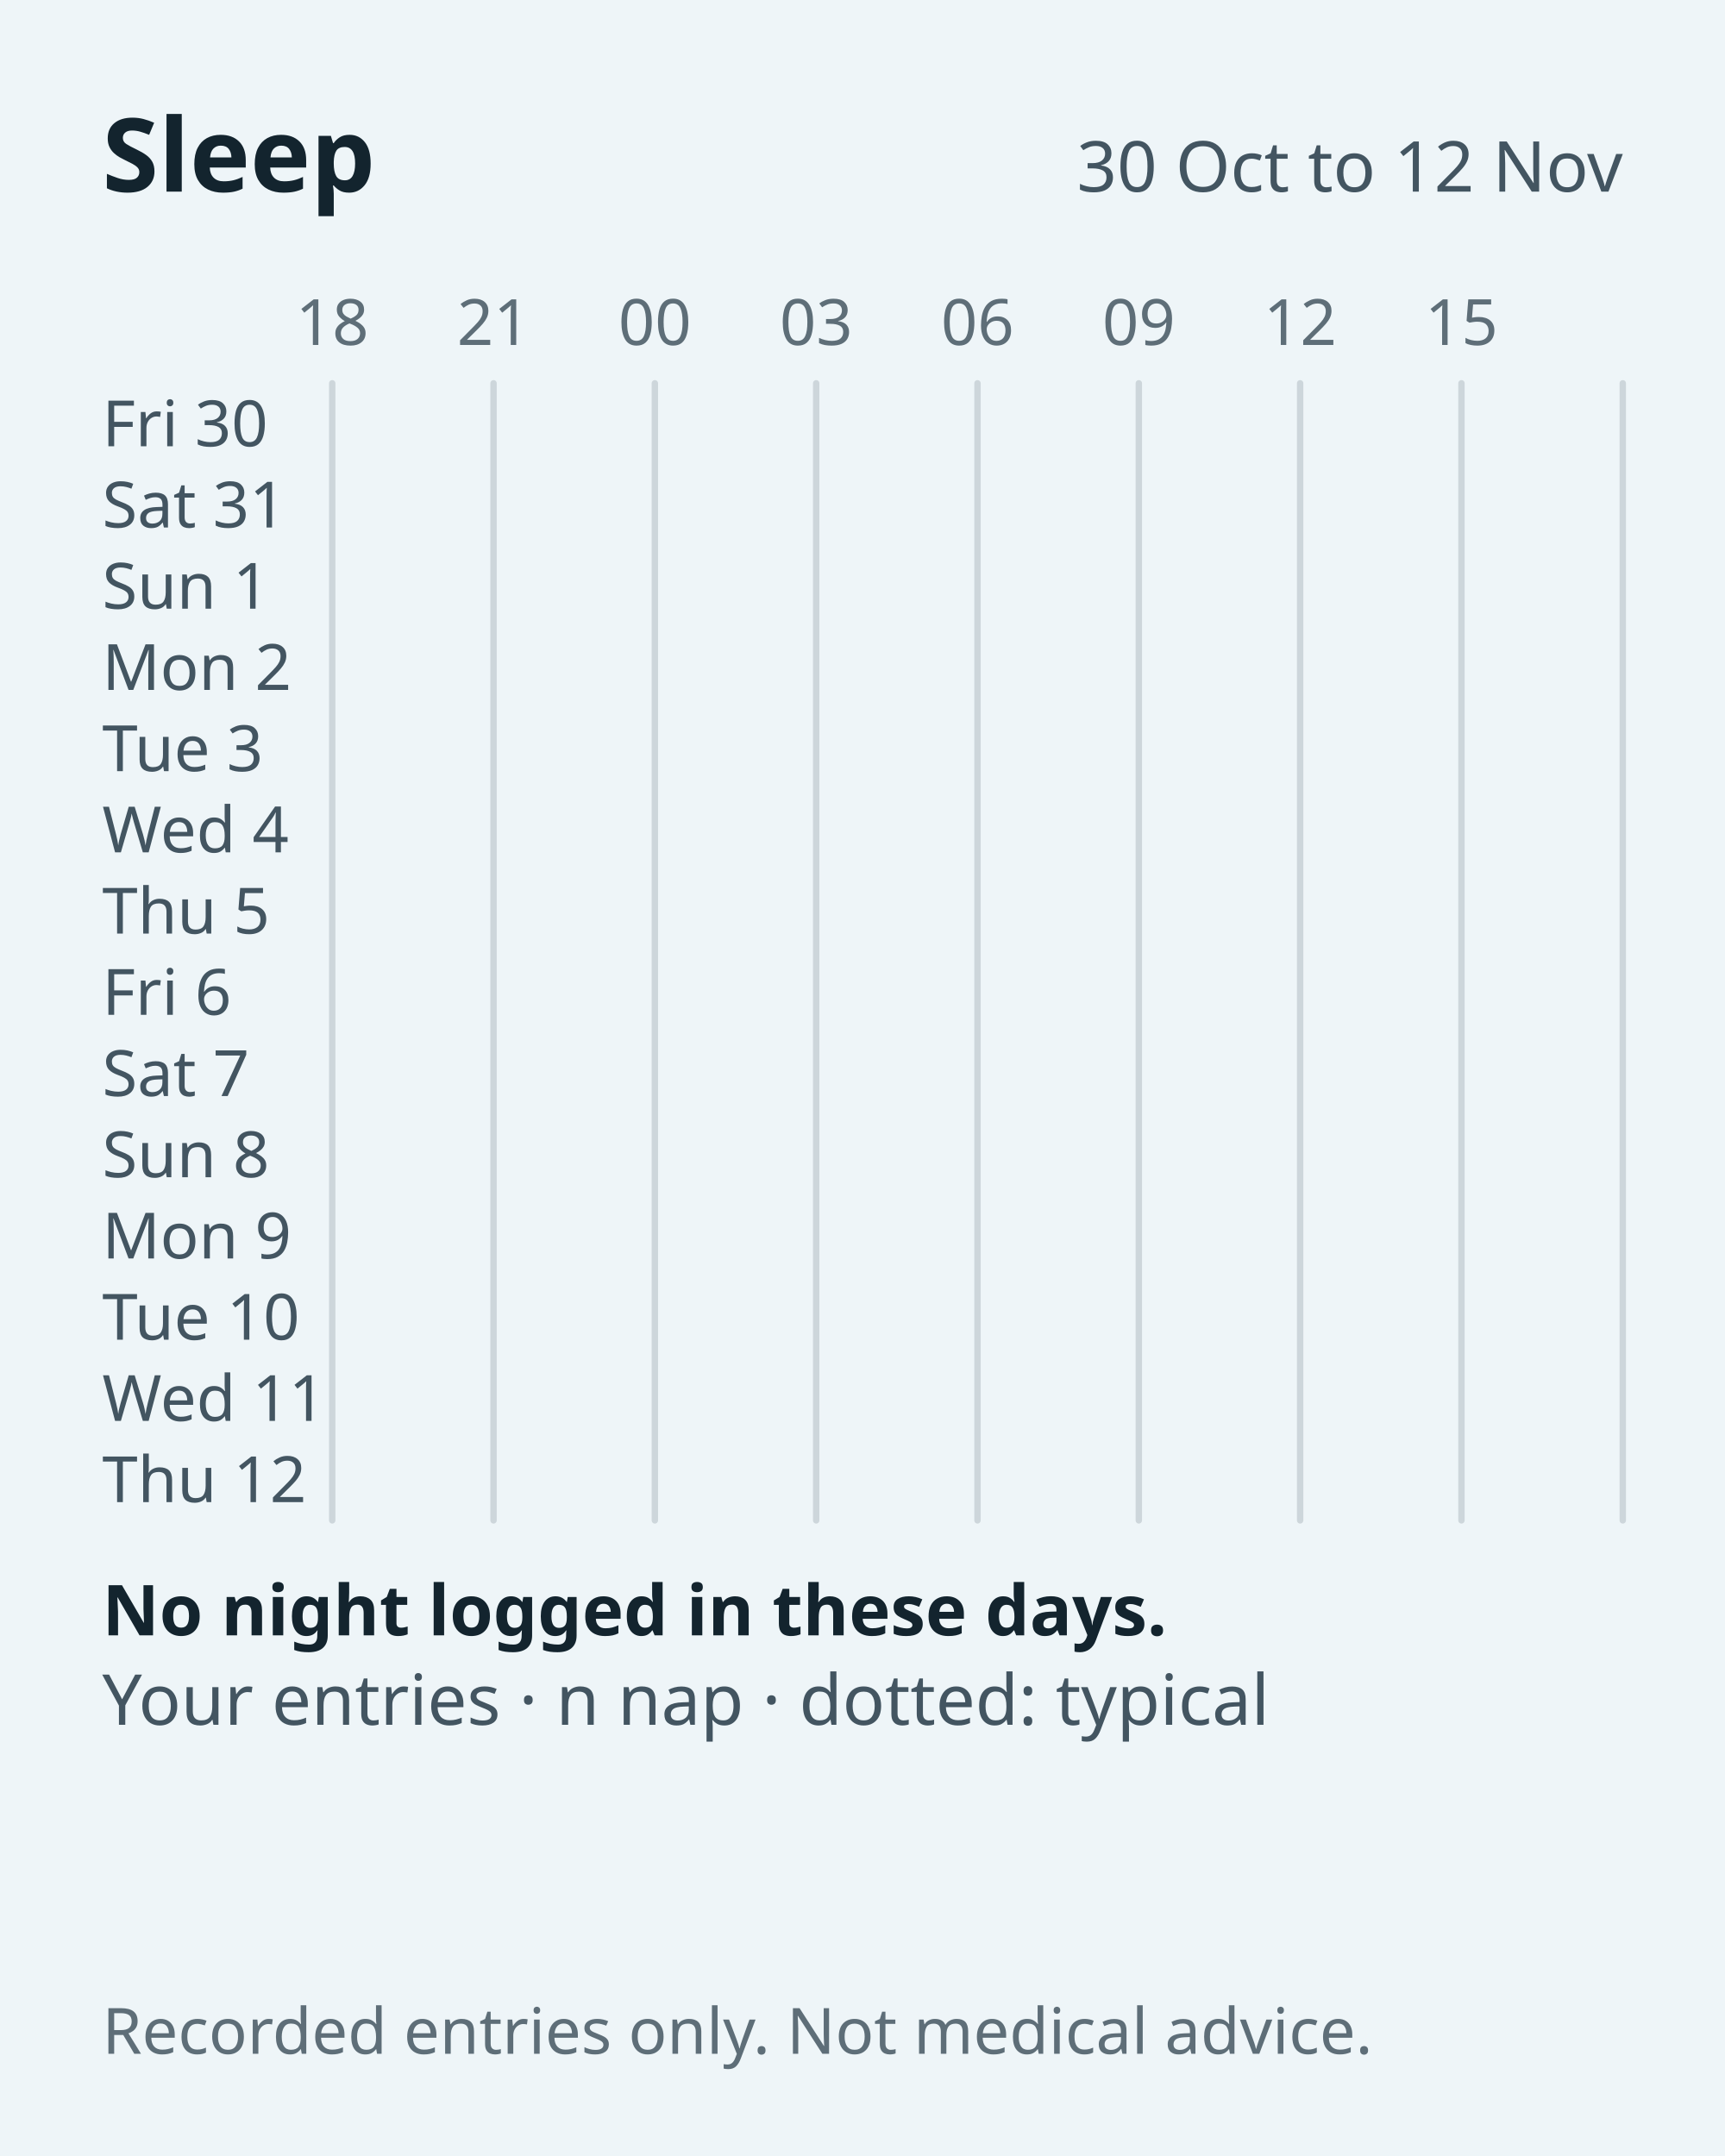
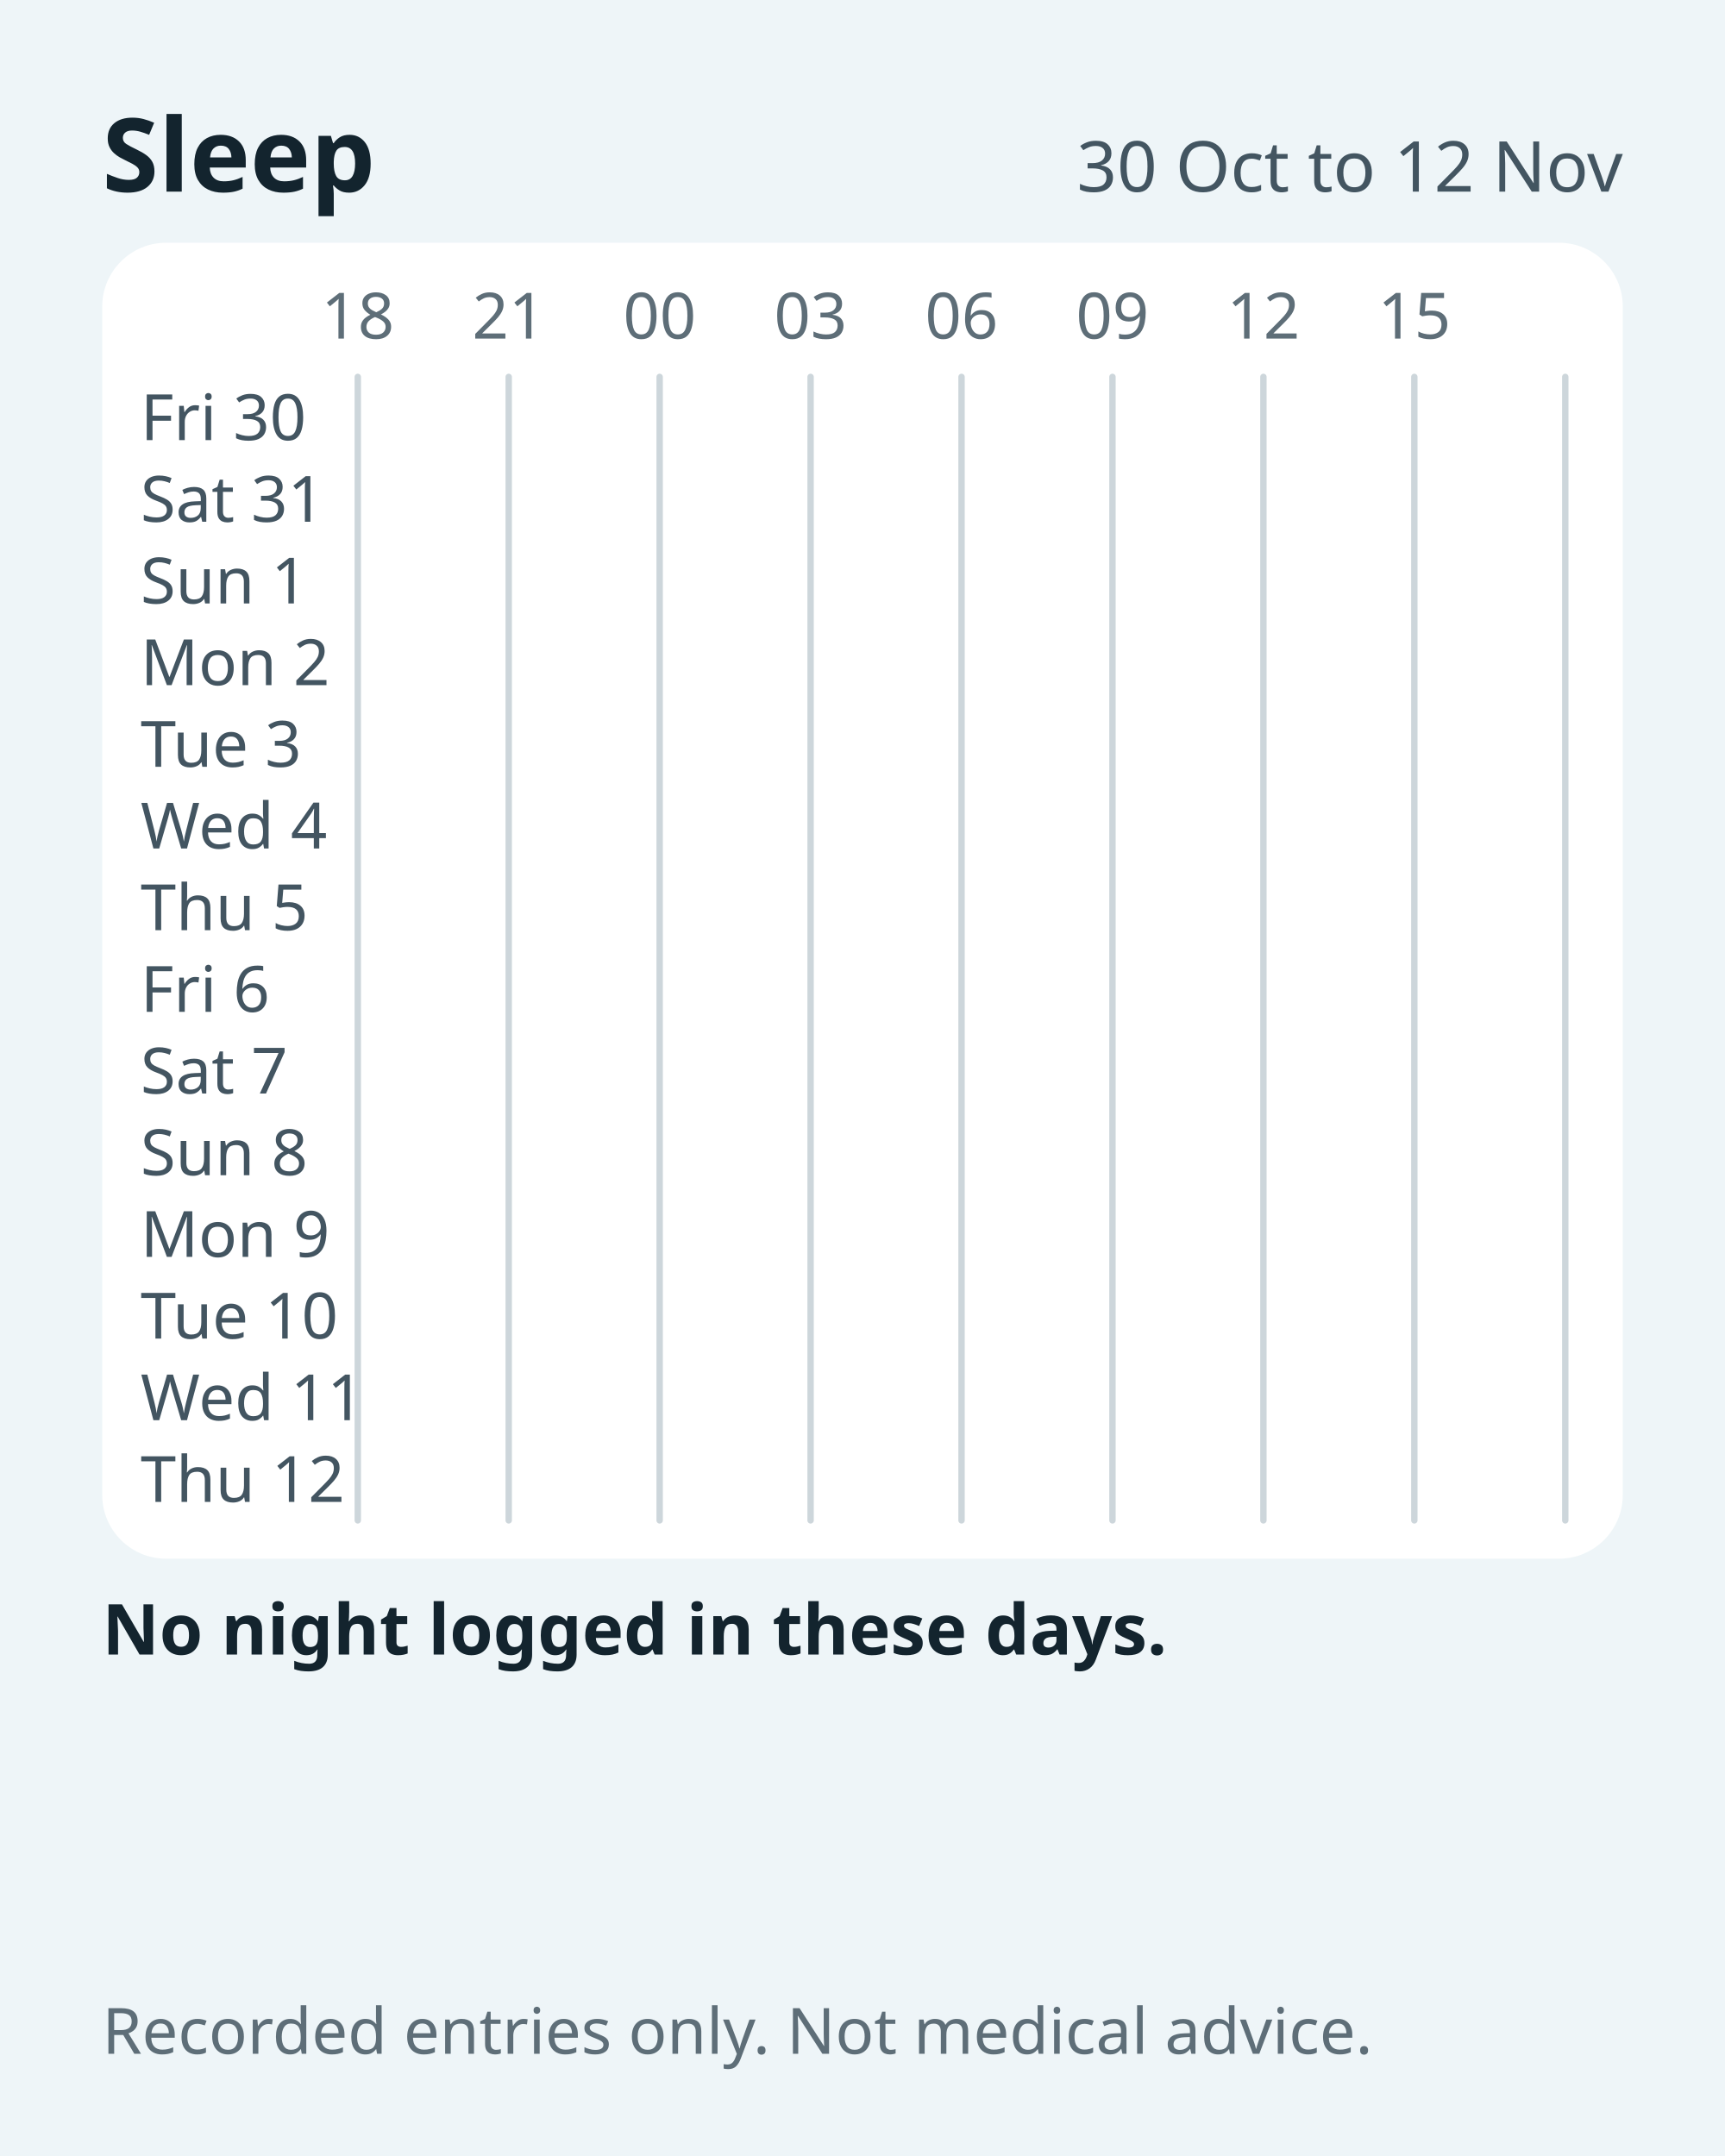
<svg xmlns="http://www.w3.org/2000/svg" width="1080" height="1350" viewBox="0 0 1080 1350">
  <rect width="1080" height="1350" fill="#eef5f8" />
  <text x="64" y="120" font-family="Geologica" font-weight="600" font-size="64" fill="#13242e">Sleep</text>
  <text x="1016" y="120" font-family="IBM Plex Sans" font-weight="500" font-size="44" fill="#435561" text-anchor="end">30 Oct to 12 Nov</text>
-   <line x1="208" y1="240" x2="208" y2="952" stroke="#cdd6db" stroke-width="4" stroke-linecap="round" stroke-linejoin="round" />
-   <text x="208" y="216" font-family="IBM Plex Sans" font-weight="500" font-size="40" fill="#5e6e78" text-anchor="middle">18</text>
-   <line x1="309" y1="240" x2="309" y2="952" stroke="#cdd6db" stroke-width="4" stroke-linecap="round" stroke-linejoin="round" />
-   <text x="309" y="216" font-family="IBM Plex Sans" font-weight="500" font-size="40" fill="#5e6e78" text-anchor="middle">21</text>
-   <line x1="410" y1="240" x2="410" y2="952" stroke="#cdd6db" stroke-width="4" stroke-linecap="round" stroke-linejoin="round" />
-   <text x="410" y="216" font-family="IBM Plex Sans" font-weight="500" font-size="40" fill="#5e6e78" text-anchor="middle">00</text>
-   <line x1="511" y1="240" x2="511" y2="952" stroke="#cdd6db" stroke-width="4" stroke-linecap="round" stroke-linejoin="round" />
-   <text x="511" y="216" font-family="IBM Plex Sans" font-weight="500" font-size="40" fill="#5e6e78" text-anchor="middle">03</text>
-   <line x1="612" y1="240" x2="612" y2="952" stroke="#cdd6db" stroke-width="4" stroke-linecap="round" stroke-linejoin="round" />
-   <text x="612" y="216" font-family="IBM Plex Sans" font-weight="500" font-size="40" fill="#5e6e78" text-anchor="middle">06</text>
-   <line x1="713" y1="240" x2="713" y2="952" stroke="#cdd6db" stroke-width="4" stroke-linecap="round" stroke-linejoin="round" />
-   <text x="713" y="216" font-family="IBM Plex Sans" font-weight="500" font-size="40" fill="#5e6e78" text-anchor="middle">09</text>
-   <line x1="814" y1="240" x2="814" y2="952" stroke="#cdd6db" stroke-width="4" stroke-linecap="round" stroke-linejoin="round" />
-   <text x="814" y="216" font-family="IBM Plex Sans" font-weight="500" font-size="40" fill="#5e6e78" text-anchor="middle">12</text>
-   <line x1="915" y1="240" x2="915" y2="952" stroke="#cdd6db" stroke-width="4" stroke-linecap="round" stroke-linejoin="round" />
-   <text x="915" y="216" font-family="IBM Plex Sans" font-weight="500" font-size="40" fill="#5e6e78" text-anchor="middle">15</text>
-   <line x1="1016" y1="240" x2="1016" y2="952" stroke="#cdd6db" stroke-width="4" stroke-linecap="round" stroke-linejoin="round" />
-   <text x="64" y="279.43" font-family="IBM Plex Sans" font-weight="500" font-size="40" fill="#435561">Fri 30</text>
-   <text x="64" y="330.29" font-family="IBM Plex Sans" font-weight="500" font-size="40" fill="#435561">Sat 31</text>
-   <text x="64" y="381.14" font-family="IBM Plex Sans" font-weight="500" font-size="40" fill="#435561">Sun 1</text>
-   <text x="64" y="432" font-family="IBM Plex Sans" font-weight="500" font-size="40" fill="#435561">Mon 2</text>
-   <text x="64" y="482.86" font-family="IBM Plex Sans" font-weight="500" font-size="40" fill="#435561">Tue 3</text>
-   <text x="64" y="533.71" font-family="IBM Plex Sans" font-weight="500" font-size="40" fill="#435561">Wed 4</text>
-   <text x="64" y="584.57" font-family="IBM Plex Sans" font-weight="500" font-size="40" fill="#435561">Thu 5</text>
-   <text x="64" y="635.43" font-family="IBM Plex Sans" font-weight="500" font-size="40" fill="#435561">Fri 6</text>
-   <text x="64" y="686.29" font-family="IBM Plex Sans" font-weight="500" font-size="40" fill="#435561">Sat 7</text>
-   <text x="64" y="737.14" font-family="IBM Plex Sans" font-weight="500" font-size="40" fill="#435561">Sun 8</text>
-   <text x="64" y="788" font-family="IBM Plex Sans" font-weight="500" font-size="40" fill="#435561">Mon 9</text>
-   <text x="64" y="838.86" font-family="IBM Plex Sans" font-weight="500" font-size="40" fill="#435561">Tue 10</text>
-   <text x="64" y="889.71" font-family="IBM Plex Sans Condensed" font-weight="500" font-size="40" fill="#435561">Wed 11</text>
-   <text x="64" y="940.57" font-family="IBM Plex Sans" font-weight="500" font-size="40" fill="#435561">Thu 12</text>
-   <text x="64" y="1024" font-family="IBM Plex Sans" font-weight="600" font-size="44" fill="#13242e">No night logged in these days.</text>
-   <text x="64" y="1080" font-family="IBM Plex Sans" font-weight="400" font-size="44" fill="#435561">Your entries · n nap · dotted: typical</text>
+   <rect x="64" y="152" width="952" height="824" rx="40" fill="#ffffff" />
+   <line x1="224" y1="236" x2="224" y2="952" stroke="#cdd6db" stroke-width="4" stroke-linecap="round" stroke-linejoin="round" />
+   <text x="224" y="212" font-family="IBM Plex Sans" font-weight="500" font-size="40" fill="#5e6e78" text-anchor="middle">18</text>
+   <line x1="318.5" y1="236" x2="318.5" y2="952" stroke="#cdd6db" stroke-width="4" stroke-linecap="round" stroke-linejoin="round" />
+   <text x="318.5" y="212" font-family="IBM Plex Sans" font-weight="500" font-size="40" fill="#5e6e78" text-anchor="middle">21</text>
+   <line x1="413" y1="236" x2="413" y2="952" stroke="#cdd6db" stroke-width="4" stroke-linecap="round" stroke-linejoin="round" />
+   <text x="413" y="212" font-family="IBM Plex Sans" font-weight="500" font-size="40" fill="#5e6e78" text-anchor="middle">00</text>
+   <line x1="507.5" y1="236" x2="507.5" y2="952" stroke="#cdd6db" stroke-width="4" stroke-linecap="round" stroke-linejoin="round" />
+   <text x="507.5" y="212" font-family="IBM Plex Sans" font-weight="500" font-size="40" fill="#5e6e78" text-anchor="middle">03</text>
+   <line x1="602" y1="236" x2="602" y2="952" stroke="#cdd6db" stroke-width="4" stroke-linecap="round" stroke-linejoin="round" />
+   <text x="602" y="212" font-family="IBM Plex Sans" font-weight="500" font-size="40" fill="#5e6e78" text-anchor="middle">06</text>
+   <line x1="696.5" y1="236" x2="696.5" y2="952" stroke="#cdd6db" stroke-width="4" stroke-linecap="round" stroke-linejoin="round" />
+   <text x="696.5" y="212" font-family="IBM Plex Sans" font-weight="500" font-size="40" fill="#5e6e78" text-anchor="middle">09</text>
+   <line x1="791" y1="236" x2="791" y2="952" stroke="#cdd6db" stroke-width="4" stroke-linecap="round" stroke-linejoin="round" />
+   <text x="791" y="212" font-family="IBM Plex Sans" font-weight="500" font-size="40" fill="#5e6e78" text-anchor="middle">12</text>
+   <line x1="885.5" y1="236" x2="885.5" y2="952" stroke="#cdd6db" stroke-width="4" stroke-linecap="round" stroke-linejoin="round" />
+   <text x="885.5" y="212" font-family="IBM Plex Sans" font-weight="500" font-size="40" fill="#5e6e78" text-anchor="middle">15</text>
+   <line x1="980" y1="236" x2="980" y2="952" stroke="#cdd6db" stroke-width="4" stroke-linecap="round" stroke-linejoin="round" />
+   <text x="88" y="275.57" font-family="IBM Plex Sans" font-weight="500" font-size="40" fill="#435561">Fri 30</text>
+   <text x="88" y="326.71" font-family="IBM Plex Sans" font-weight="500" font-size="40" fill="#435561">Sat 31</text>
+   <text x="88" y="377.86" font-family="IBM Plex Sans" font-weight="500" font-size="40" fill="#435561">Sun 1</text>
+   <text x="88" y="429" font-family="IBM Plex Sans" font-weight="500" font-size="40" fill="#435561">Mon 2</text>
+   <text x="88" y="480.14" font-family="IBM Plex Sans" font-weight="500" font-size="40" fill="#435561">Tue 3</text>
+   <text x="88" y="531.29" font-family="IBM Plex Sans" font-weight="500" font-size="40" fill="#435561">Wed 4</text>
+   <text x="88" y="582.43" font-family="IBM Plex Sans" font-weight="500" font-size="40" fill="#435561">Thu 5</text>
+   <text x="88" y="633.57" font-family="IBM Plex Sans" font-weight="500" font-size="40" fill="#435561">Fri 6</text>
+   <text x="88" y="684.71" font-family="IBM Plex Sans" font-weight="500" font-size="40" fill="#435561">Sat 7</text>
+   <text x="88" y="735.86" font-family="IBM Plex Sans" font-weight="500" font-size="40" fill="#435561">Sun 8</text>
+   <text x="88" y="787" font-family="IBM Plex Sans" font-weight="500" font-size="40" fill="#435561">Mon 9</text>
+   <text x="88" y="838.14" font-family="IBM Plex Sans" font-weight="500" font-size="40" fill="#435561">Tue 10</text>
+   <text x="88" y="889.29" font-family="IBM Plex Sans Condensed" font-weight="500" font-size="40" fill="#435561">Wed 11</text>
+   <text x="88" y="940.43" font-family="IBM Plex Sans" font-weight="500" font-size="40" fill="#435561">Thu 12</text>
+   <text x="64" y="1036" font-family="IBM Plex Sans" font-weight="600" font-size="44" fill="#13242e">No night logged in these days.</text>
  <text x="64" y="1286" font-family="IBM Plex Sans" font-weight="500" font-size="40" fill="#5e6e78">Recorded entries only. Not medical advice.</text>
</svg>
